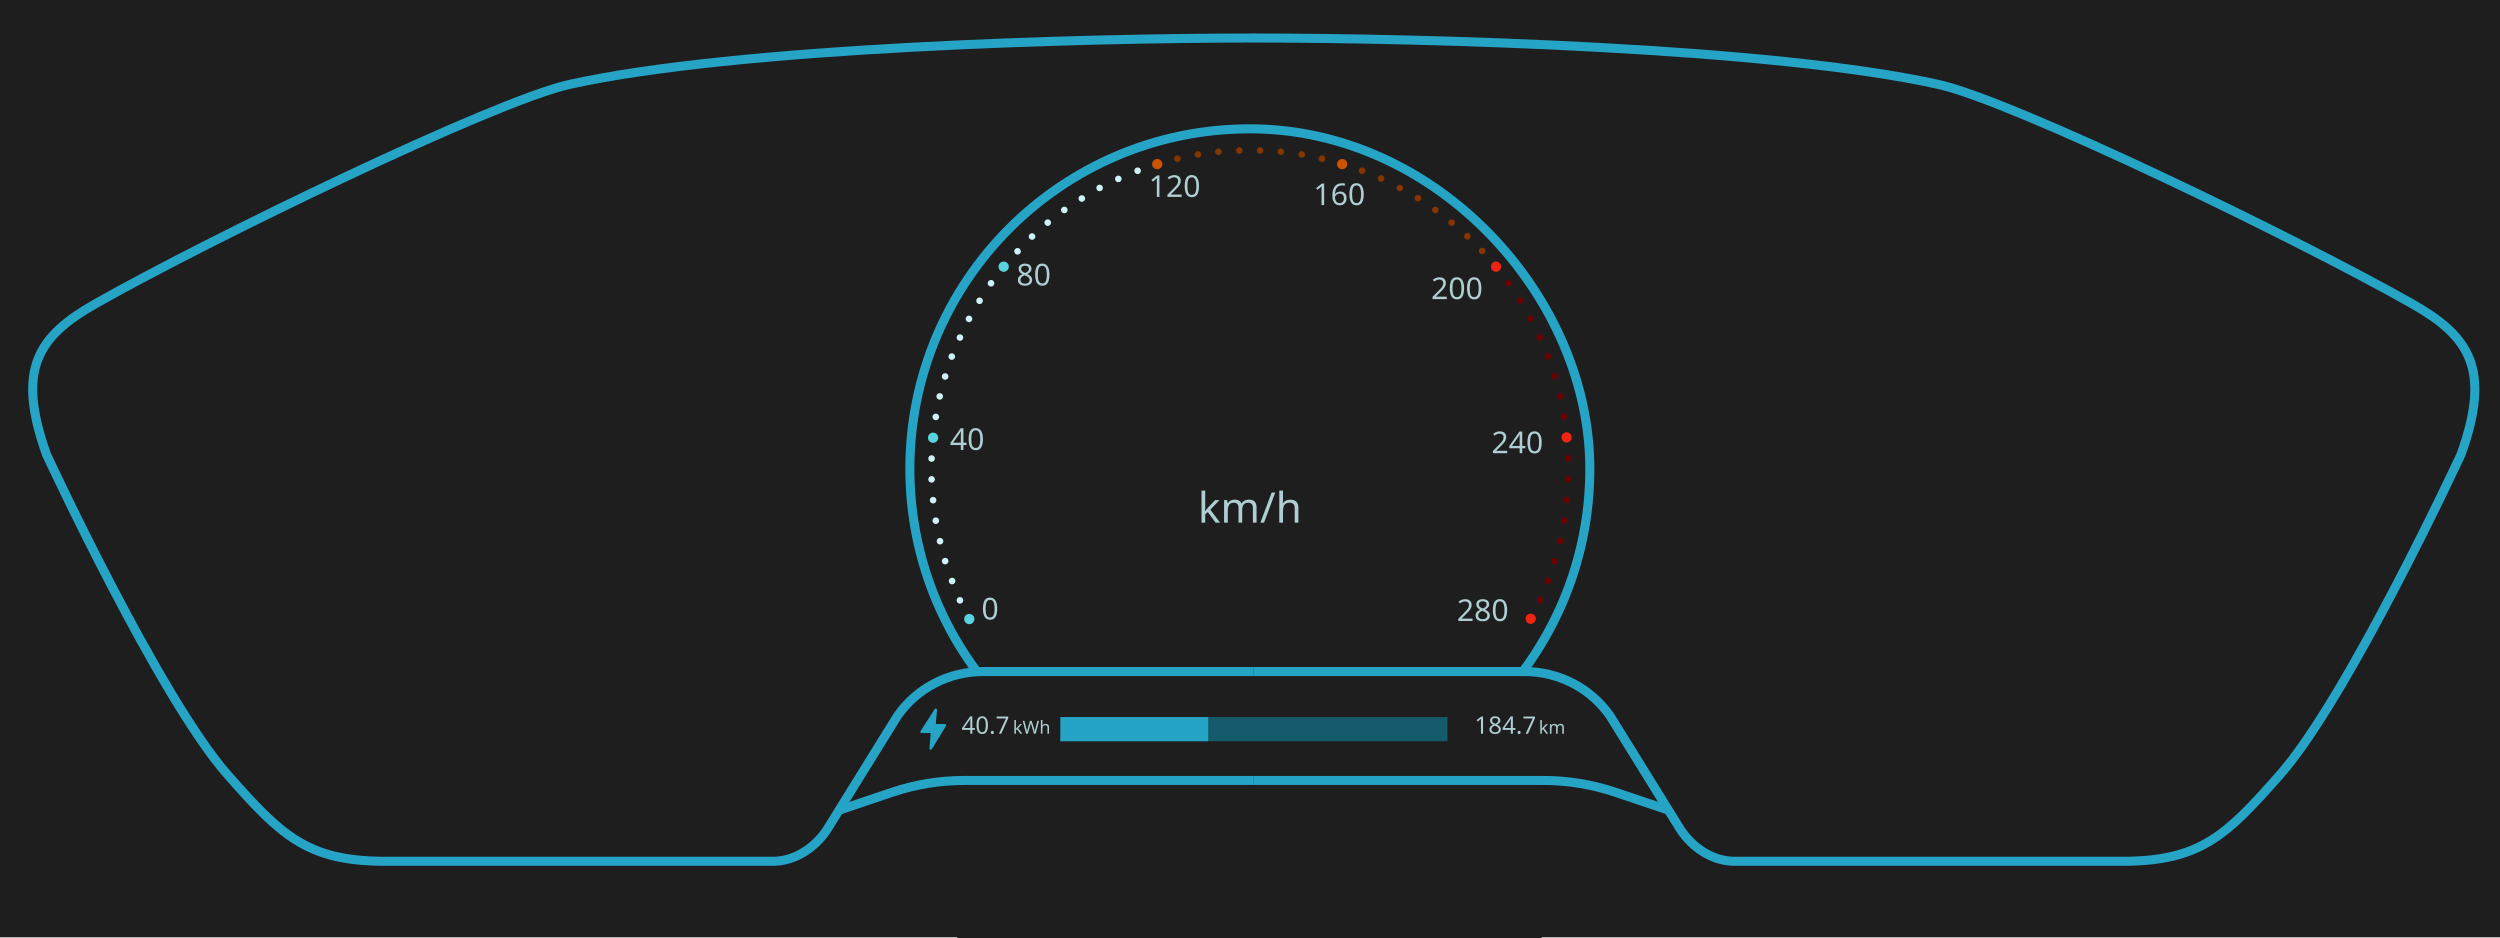
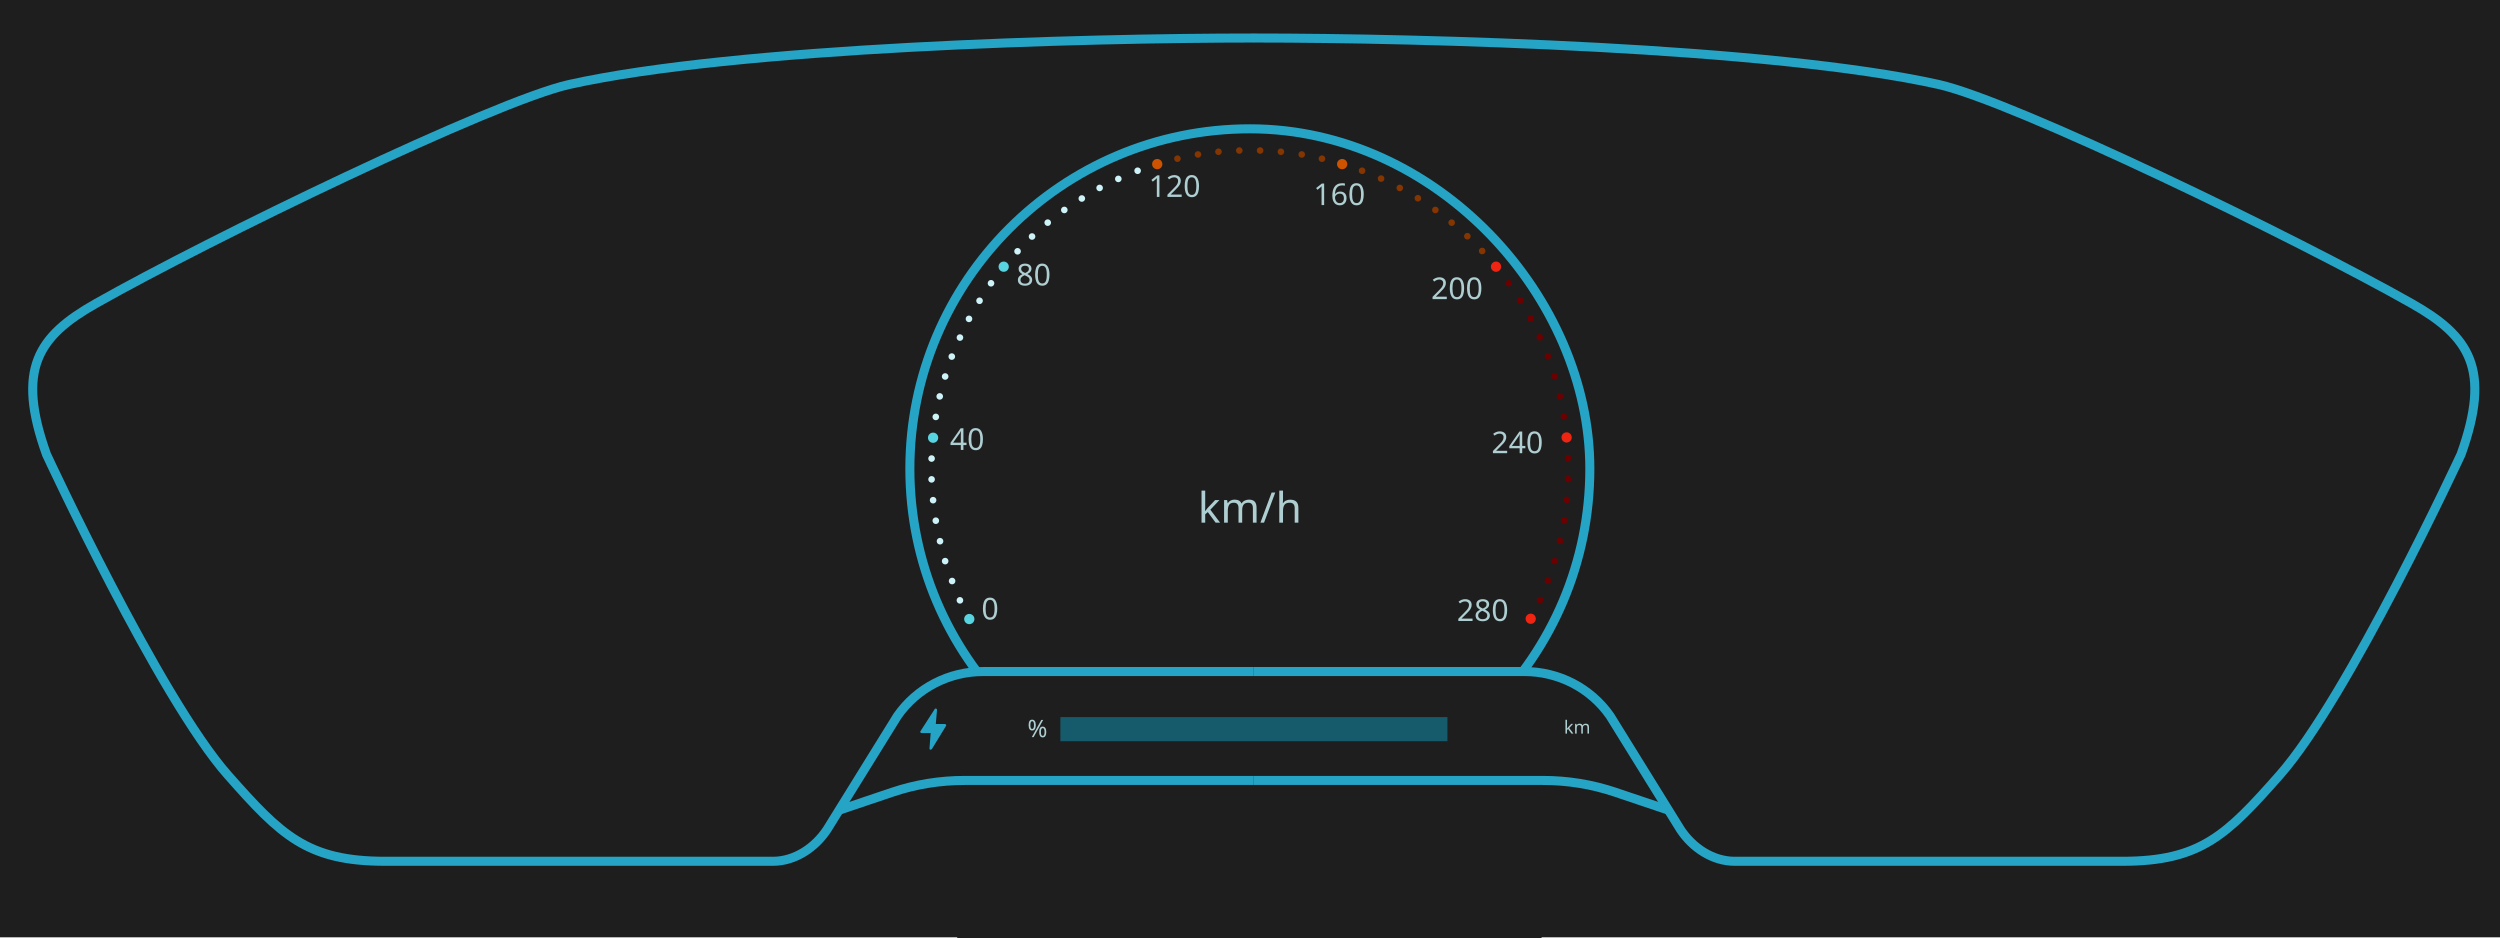
<svg xmlns="http://www.w3.org/2000/svg" version="1.1" x="0px" y="0px" viewBox="0 0 828.7 310.7" style="enable-background:new 0 0 828.7 310.7;" xml:space="preserve">
  <style type="text/css">
	.st0{display:none;}
	.st1{display:inline;fill:none;stroke:#AD6423;stroke-miterlimit:10;}
	.st2{fill:#1E1E1E;}
	.st3{fill:none;}
	.st4{fill:#AECED1;}
	.st5{font-family:'Verdana-Italic';}
	.st6{font-size:14px;}
	.st7{font-size:10px;}
	.st8{fill:#CDF3F9;}
	.st9{fill:#58D3E0;}
	.st10{fill:#CE5300;}
	.st11{fill:#843500;}
	.st12{fill:#EF2511;}
	.st13{fill:#6B0000;}
	.st14{fill:none;stroke:#26A4C6;stroke-width:3;stroke-miterlimit:10;}
	.st15{fill:none;stroke:#155B6B;stroke-width:8;stroke-miterlimit:10;}
- 	.st16{fill:none;stroke:#26A4C6;stroke-width:8;stroke-miterlimit:10;}
+ 	.st16{display:none;fill:none;stroke:#26A4C6;stroke-width:8;stroke-miterlimit:10;}
	.st17{fill:#26A4C6;}
	.st18{font-family:'Verdana';}
	.st19{font-size:8px;}
	.st20{font-size:6px;}
	.st21{display:inline;fill:none;stroke:#C10000;stroke-miterlimit:10;}
</style>
  <g id="Capa_5" class="st0">
    <line class="st1" x1="414.3" y1="0" x2="414.3" y2="310.7" />
    <line class="st1" x1="414.3" y1="155.4" x2="828.7" y2="155.4" />
    <line class="st1" x1="414.3" y1="155.4" x2="797.1" y2="313.9" />
    <line class="st1" x1="414.3" y1="155.4" x2="707.3" y2="448.3" />
    <line class="st1" x1="414.3" y1="155.4" x2="121.4" y2="448.3" />
    <line class="st1" x1="414.3" y1="155.4" x2="0" y2="155.4" />
    <line class="st1" x1="414.3" y1="155.4" x2="31.5" y2="313.9" />
  </g>
  <g id="Capa_10">
    <rect class="st2" width="828.7" height="310.7" />
  </g>
  <g id="Capa_11">
    <rect x="391.9" y="162.6" class="st3" width="47.5" height="18.3" />
    <text transform="matrix(1 0 0 1 397.0962 173.2545)" class="st4 st5 st6">km/h</text>
    <rect x="323.8" y="197.7" class="st3" width="9.5" height="9.1" />
    <text transform="matrix(1 0 0 1 325.3345 205.343)" class="st4 st5 st7">0</text>
    <rect x="313.4" y="141.5" class="st3" width="15.7" height="9.1" />
    <text transform="matrix(1 0 0 1 314.8707 149.147)" class="st4 st5 st7">40</text>
    <rect x="329" y="87" class="st3" width="28.5" height="16.1" />
    <text transform="matrix(1 0 0 1 336.9251 94.6158)" class="st4 st5 st7">80</text>
    <rect x="376" y="57.7" class="st3" width="28.5" height="16.1" />
    <text transform="matrix(1 0 0 1 380.7792 65.2698)" class="st4 st5 st7">120</text>
    <rect x="430.6" y="60.4" class="st3" width="28.5" height="16.1" />
    <text transform="matrix(1 0 0 1 435.3805 67.969)" class="st4 st5 st7">160</text>
    <rect x="469.6" y="91.5" class="st3" width="28.5" height="16.1" />
    <text transform="matrix(1 0 0 1 474.374 99.1464)" class="st4 st5 st7">200</text>
    <rect x="489.7" y="142.6" class="st3" width="28.5" height="16.1" />
    <text transform="matrix(1 0 0 1 494.3864 150.2233)" class="st4 st5 st7">240</text>
    <rect x="478.2" y="198.2" class="st3" width="28.5" height="16.1" />
    <text transform="matrix(1 0 0 1 482.9198 205.8414)" class="st4 st5 st7">280</text>
  </g>
  <g id="Capa_9">
    <circle class="st8" cx="309.3" cy="165.8" r="1.1" />
    <circle class="st8" cx="308.8" cy="158.9" r="1.1" />
    <circle class="st8" cx="308.8" cy="152" r="1.1" />
    <circle class="st9" cx="309.3" cy="145.1" r="1.7" />
    <circle class="st8" cx="310.2" cy="138.2" r="1.1" />
    <circle class="st8" cx="311.5" cy="131.4" r="1.1" />
    <circle class="st8" cx="313.3" cy="124.8" r="1.1" />
    <circle class="st8" cx="315.5" cy="118.2" r="1.1" />
    <circle class="st8" cx="318.2" cy="111.9" r="1.1" />
    <circle class="st8" cx="321.2" cy="105.7" r="1.1" />
    <circle class="st8" cx="324.7" cy="99.7" r="1.1" />
    <circle class="st8" cx="328.5" cy="93.9" r="1.1" />
    <circle class="st9" cx="332.7" cy="88.4" r="1.7" />
    <circle class="st8" cx="337.3" cy="83.3" r="1.1" />
    <circle class="st8" cx="342.1" cy="78.4" r="1.1" />
    <circle class="st8" cx="347.3" cy="73.8" r="1.1" />
    <circle class="st8" cx="352.8" cy="69.6" r="1.1" />
    <circle class="st8" cx="358.6" cy="65.8" r="1.1" />
    <circle class="st8" cx="364.5" cy="62.3" r="1.1" />
    <circle class="st8" cx="370.7" cy="59.3" r="1.1" />
    <circle class="st8" cx="377.1" cy="56.6" r="1.1" />
    <circle class="st10" cx="383.6" cy="54.4" r="1.7" />
    <circle class="st11" cx="390.3" cy="52.6" r="1.1" />
    <circle class="st11" cx="397.1" cy="51.2" r="1.1" />
    <circle class="st11" cx="403.9" cy="50.3" r="1.1" />
    <circle class="st11" cx="410.8" cy="49.9" r="1.1" />
    <circle class="st11" cx="417.7" cy="49.9" r="1.1" />
    <circle class="st11" cx="424.6" cy="50.3" r="1.1" />
    <circle class="st11" cx="431.5" cy="51.2" r="1.1" />
    <circle class="st11" cx="438.2" cy="52.6" r="1.1" />
    <circle class="st10" cx="444.9" cy="54.4" r="1.7" />
    <circle class="st11" cx="451.5" cy="56.6" r="1.1" />
    <circle class="st11" cx="457.8" cy="59.2" r="1.1" />
    <circle class="st11" cx="464" cy="62.3" r="1.1" />
    <circle class="st11" cx="470" cy="65.7" r="1.1" />
    <circle class="st11" cx="475.8" cy="69.6" r="1.1" />
    <circle class="st11" cx="481.2" cy="73.8" r="1.1" />
    <circle class="st11" cx="486.4" cy="78.3" r="1.1" />
    <circle class="st11" cx="491.3" cy="83.2" r="1.1" />
    <circle class="st12" cx="495.9" cy="88.4" r="1.7" />
    <circle class="st13" cx="500.1" cy="93.9" r="1.1" />
    <circle class="st13" cx="503.9" cy="99.6" r="1.1" />
    <circle class="st13" cx="507.4" cy="105.6" r="1.1" />
    <circle class="st13" cx="510.4" cy="111.8" r="1.1" />
    <circle class="st13" cx="513.1" cy="118.1" r="1.1" />
    <circle class="st13" cx="515.3" cy="124.7" r="1.1" />
    <circle class="st13" cx="517.1" cy="131.4" r="1.1" />
    <circle class="st13" cx="518.4" cy="138.1" r="1.1" />
    <circle class="st12" cx="519.3" cy="145" r="1.7" />
    <circle class="st13" cx="519.8" cy="151.9" r="1.1" />
    <circle class="st13" cx="519.8" cy="158.8" r="1.1" />
    <circle class="st13" cx="519.4" cy="165.7" r="1.1" />
    <circle class="st13" cx="518.5" cy="172.5" r="1.1" />
    <circle class="st13" cx="517.1" cy="179.3" r="1.1" />
    <circle class="st13" cx="515.3" cy="186" r="1.1" />
    <circle class="st13" cx="513.1" cy="192.5" r="1.1" />
    <circle class="st13" cx="510.5" cy="198.9" r="1.1" />
    <circle class="st12" cx="507.4" cy="205.1" r="1.7" />
    <circle class="st9" cx="321.3" cy="205.2" r="1.7" />
    <circle class="st8" cx="318.2" cy="199" r="1.1" />
    <circle class="st8" cx="315.6" cy="192.6" r="1.1" />
    <circle class="st8" cx="313.3" cy="186" r="1.1" />
    <circle class="st8" cx="311.6" cy="179.4" r="1.1" />
    <circle class="st8" cx="310.2" cy="172.6" r="1.1" />
  </g>
  <g id="Capa_2">
    <g id="Capa_6">
      <path class="st14" d="M301.6,155.4c0-62.2,50.4-112.7,112.7-112.7S527,98.8,527,155.4c0,62.2-50.4,112.7-112.7,112.7    S301.6,217.6,301.6,155.4z" />
    </g>
    <g id="Capa_10_copia">
      <rect x="317.3" y="223.4" class="st2" width="193.7" height="87.6" />
    </g>
  </g>
  <g id="Capa_3">
    <g id="Capa_7">
      <path class="st14" d="M415.6,222.6h-89.7c-11.3,0-21.9,5.4-28.4,14.7l-23.3,37.6c-4,6.1-10.7,10.6-18,10.6H127.7    c-26,0-34.6-8.7-52.1-28.5c-22.7-25.6-60.2-106.4-60.2-106.4c-10.1-28.2-2.9-39.1,16.4-50C69.4,79.3,163.7,33.6,188.7,28    c55.3-12.3,170.4-15.4,227-15.4" />
      <path class="st14" d="M415.6,222.6h89.7c11.3,0,21.9,5.4,28.4,14.7l23.3,37.6c4,6.1,10.7,10.6,18,10.6h128.5    c26,0,34.6-8.7,52.1-28.5c22.7-25.6,60.2-106.4,60.2-106.4c10.1-28.2,2.9-39.1-16.4-50C761.8,79.3,667.6,33.6,642.6,28    c-55.3-12.3-170.4-15.4-227-15.4" />
    </g>
    <line class="st15" x1="479.8" y1="241.7" x2="351.5" y2="241.7" />
-     <line class="st16" x1="400.5" y1="241.7" x2="351.5" y2="241.7" />
+     <line class="st16" x1="479.7" y1="241.7" x2="351.5" y2="241.7" />
+     <line class="st16" x1="128.3" y1="0" x2="0" y2="0" />
    <path class="st17" d="M313.6,240.2c-0.1-0.1-0.2-0.2-0.4-0.2h-3l0.4-4.7c0-0.2-0.1-0.4-0.3-0.4c-0.2-0.1-0.4,0-0.5,0.2l-4.7,7.3   c-0.1,0.1-0.1,0.3,0,0.4s0.2,0.2,0.4,0.2h3l-0.4,5.1c0,0.2,0.1,0.4,0.3,0.4c0,0,0.1,0,0.1,0c0.1,0,0.3-0.1,0.4-0.2l4.7-7.7   C313.6,240.5,313.7,240.3,313.6,240.2L313.6,240.2z" />
-     <rect x="311.2" y="237.1" class="st3" width="44.1" height="9.1" />
-     <text transform="matrix(1 0 0 1 318.7281 243.229)">
-       <tspan x="0" y="0" class="st4 st18 st19">40.7 </tspan>
-       <tspan x="17" y="0" class="st4 st18 st20">kWh</tspan>
-     </text>
+     <rect x="336.4" y="238.3" class="st3" width="16.9" height="9.1" />
+     <text transform="matrix(1 0 0 1 340.5748 244.354)" class="st4 st18 st19">%</text>
    <g id="Capa_12">
      <path class="st14" d="M415.6,258.7h-95.8c-8.2,0-16.3,1.3-24,3.9l-17.8,6" />
      <path class="st14" d="M415.6,258.7h95.8c8.2,0,16.3,1.3,24,3.9l17.8,6" />
    </g>
-     <rect x="481.7" y="237.1" class="st3" width="44.1" height="9.1" />
-     <text transform="matrix(1 0 0 1 488.7546 243.229)">
-       <tspan x="0" y="0" class="st4 st18 st19">184.7 </tspan>
-       <tspan x="21.3" y="0" class="st4 st18 st20">km</tspan>
-     </text>
+     <rect x="514.5" y="238.6" class="st3" width="16.7" height="9.1" />
+     <text transform="matrix(1 0 0 1 518.3977 243.1646)" class="st4 st18 st20">km</text>
  </g>
  <g id="Capa_3_copia_2" class="st0">
    <path class="st21" d="M414.3,12.4c0,0-173.8,8.4-226.1,19.1C155.8,38.1,76.3,78,50,94.4C27.2,108.7,5.3,120.2,13,147   c14.6,50.3,69.3,144,103.8,144l136.7-0.2c8.9,0.3,20.8-7.2,26.5-17.2l19.3-32.1c7.3-10.6,16.4-13.5,27.8-13.5h86.9" />
  </g>
</svg>
